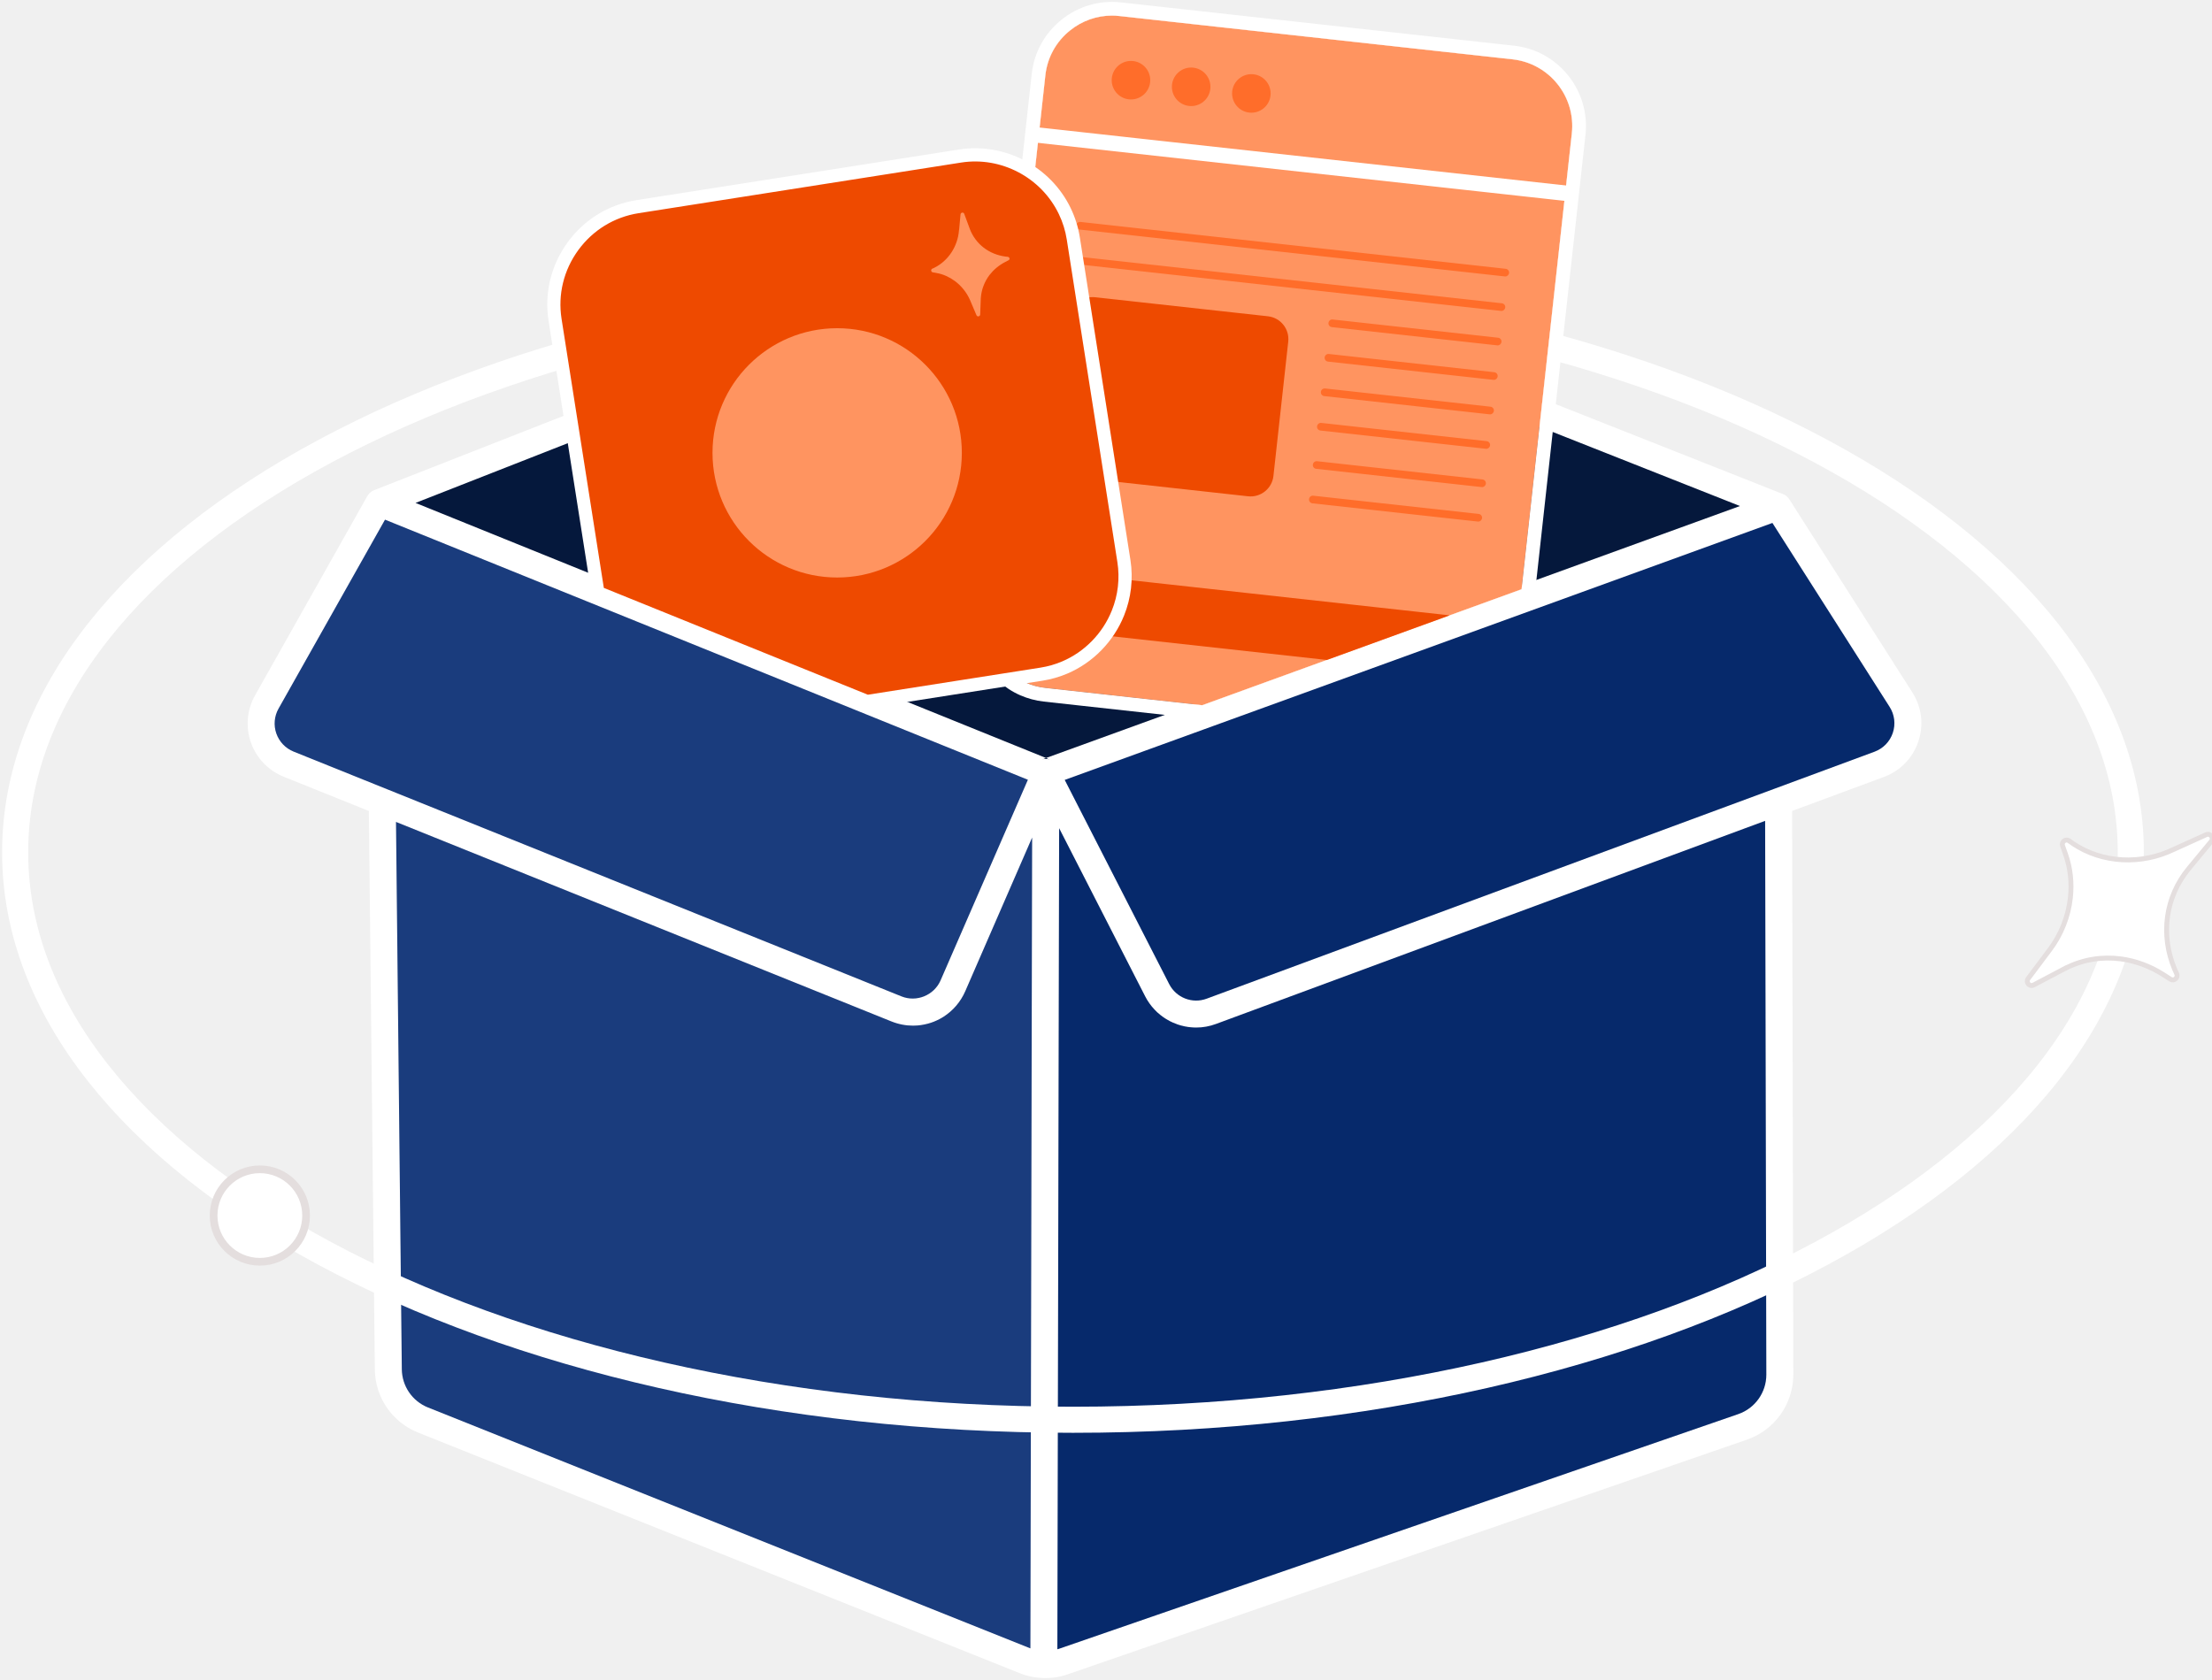
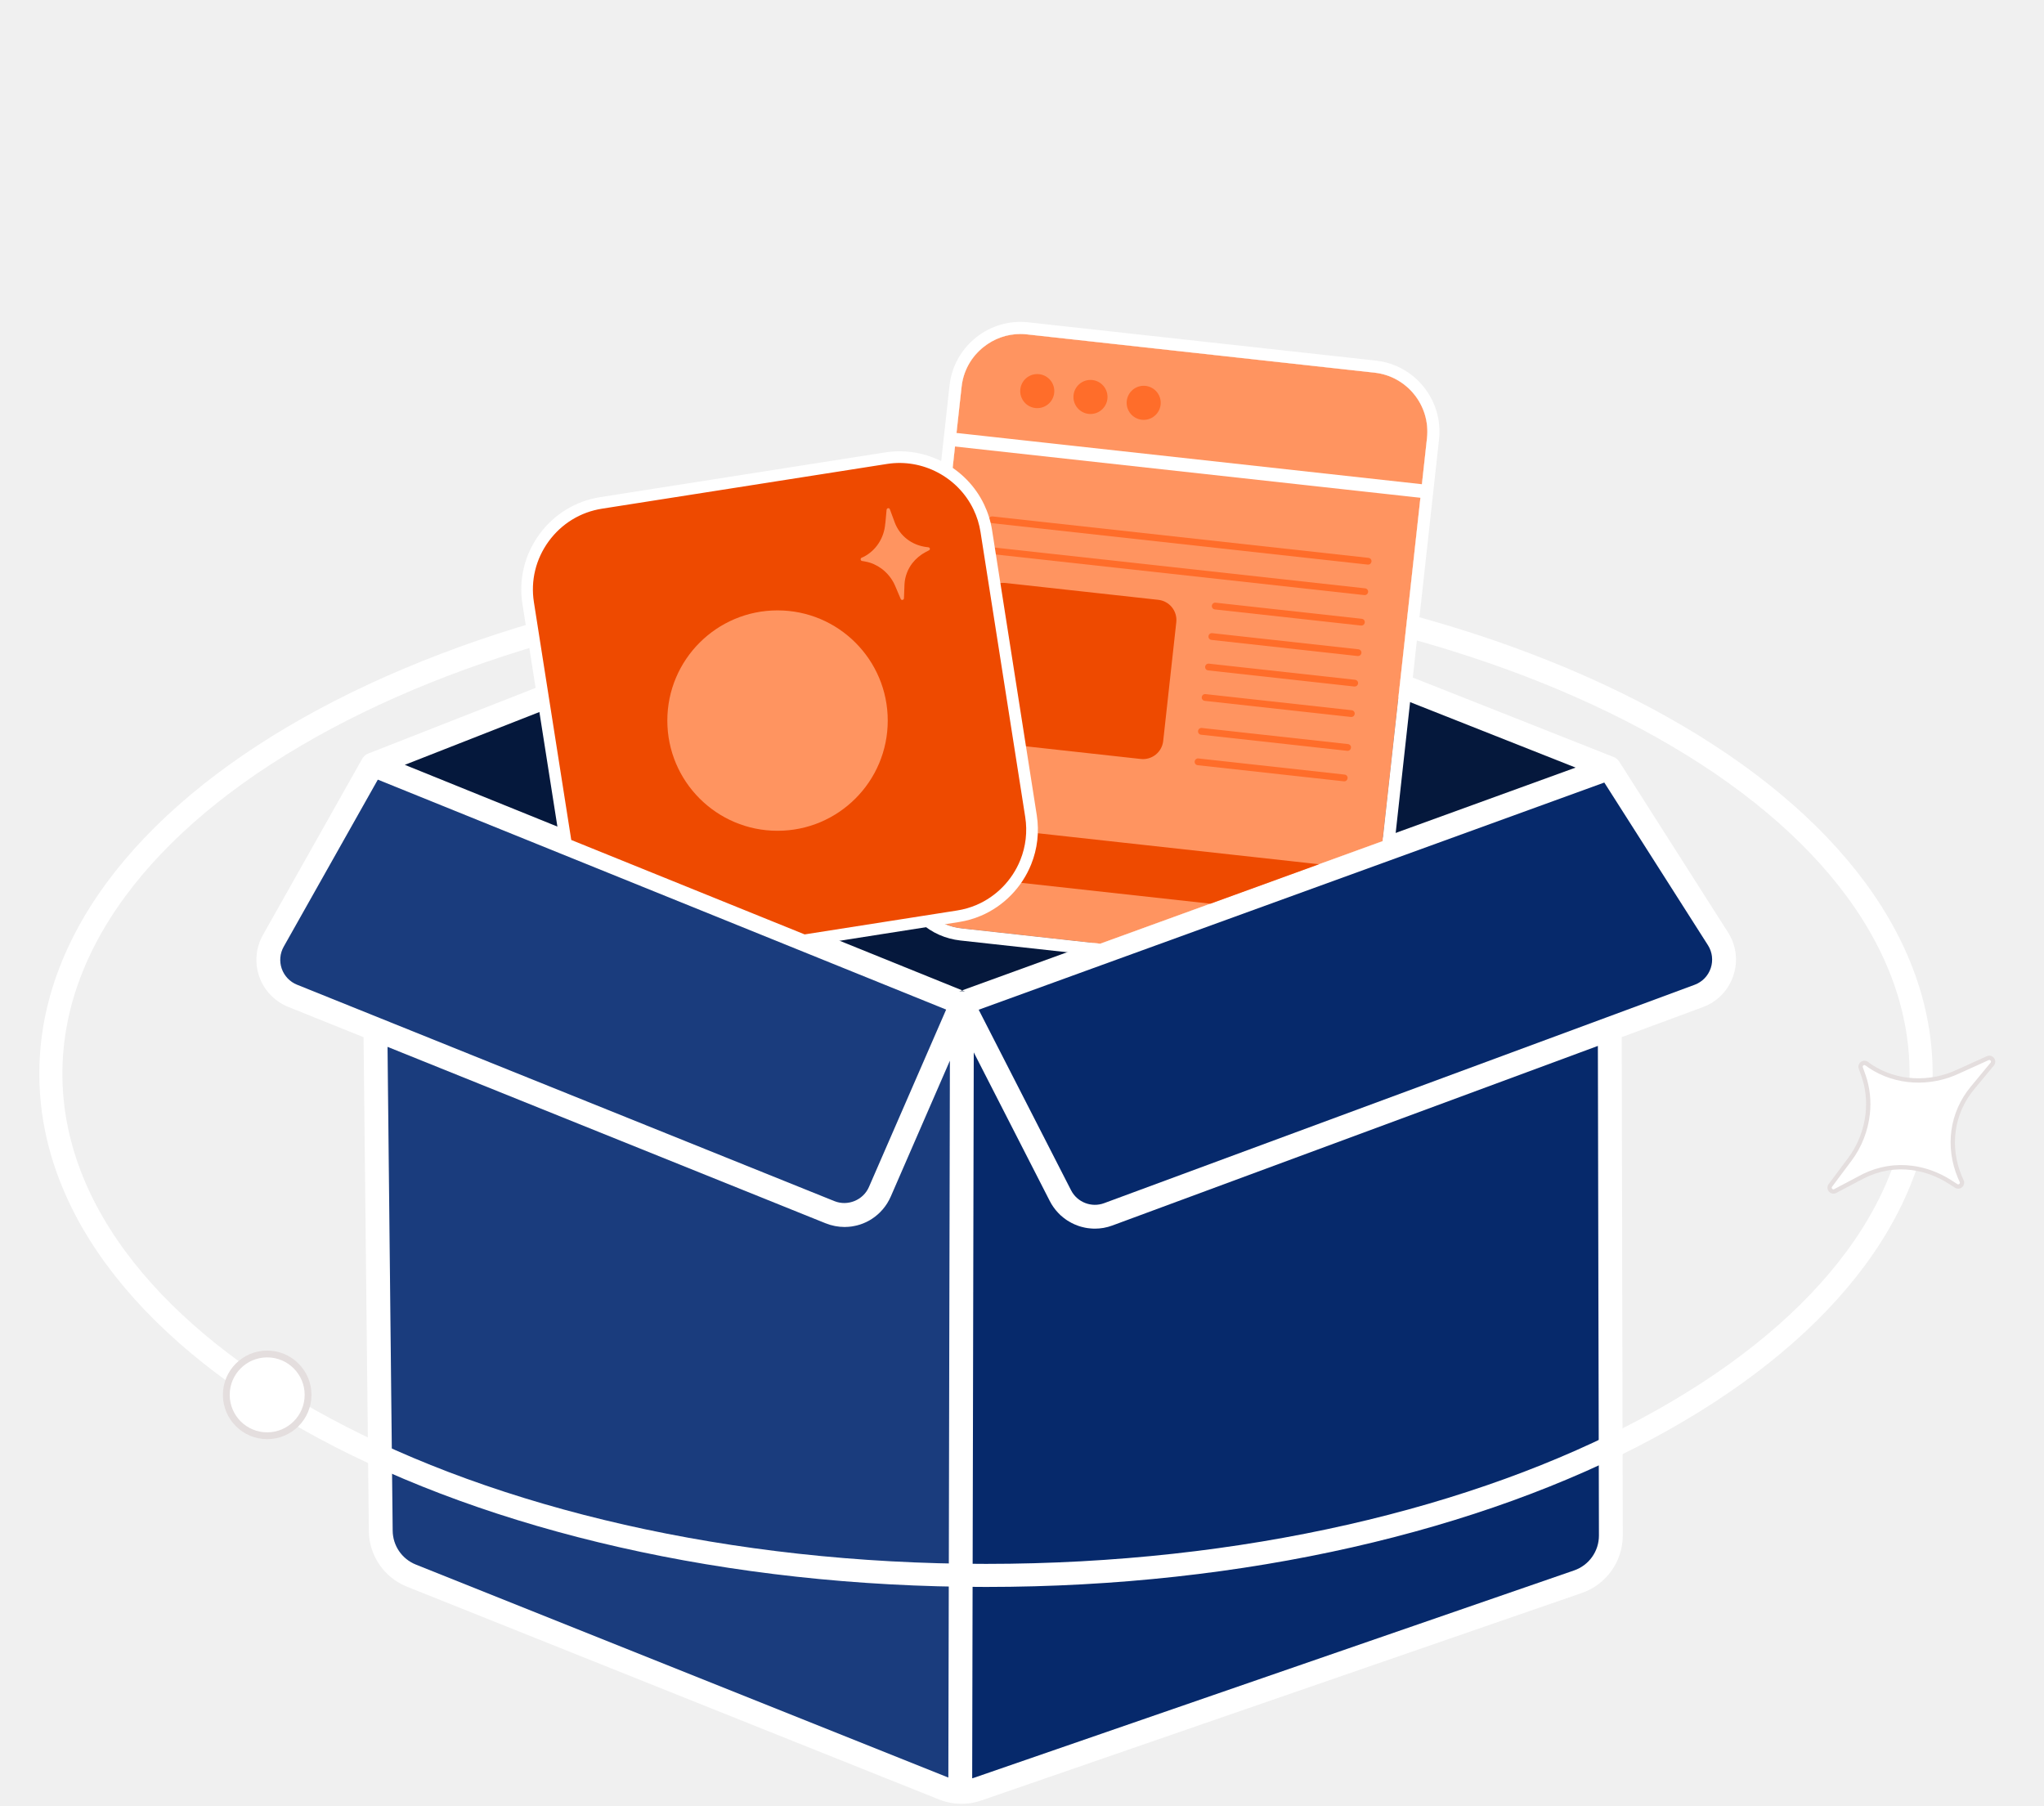
- <svg xmlns="http://www.w3.org/2000/svg" width="574" height="436" viewBox="0 0 574 436" fill="none">
-   <g clip-path="url(#clip0_482_142)">
-     <path d="M272.74 197.26C272.74 197.26 272.84 197.31 272.89 197.34C272.94 197.36 272.98 197.38 273.03 197.4C272.94 197.35 272.84 197.3 272.74 197.26ZM273.29 197.54C273.29 197.54 273.25 197.52 273.23 197.51C273.27 197.54 273.32 197.57 273.36 197.6C273.34 197.57 273.32 197.56 273.29 197.54ZM272.42 197.13L271.43 196.73H271.42L270.33 197.13C270.45 197.09 270.56 197.06 270.69 197.04C270.76 197.02 270.83 197.01 270.9 197.01C270.97 196.99 271.05 196.98 271.12 196.98C271.18 196.97 271.25 196.97 271.31 196.97H271.38C271.52 196.97 271.66 196.98 271.8 197C271.97 197.03 272.13 197.06 272.29 197.1C272.37 197.12 272.44 197.15 272.51 197.17L272.42 197.13Z" fill="#05183C" />
-     <path d="M238.1 266.141C238.72 266.091 239.33 266.011 239.93 265.871C239.33 266.001 238.72 266.091 238.1 266.141ZM272.74 197.261C272.74 197.261 272.84 197.311 272.89 197.341C272.94 197.361 272.98 197.381 273.03 197.401C272.94 197.351 272.84 197.301 272.74 197.261Z" fill="#05183C" />
-     <path d="M239.93 265.87C239.33 266.01 238.72 266.09 238.1 266.14C238.72 266.09 239.33 266 239.93 265.87Z" fill="#05183C" />
-     <path d="M268.42 198.591C268.38 198.651 268.34 198.711 268.31 198.781C268.33 198.731 268.35 198.691 268.38 198.651C268.39 198.631 268.4 198.611 268.42 198.591Z" fill="#05183C" />
-     <path d="M272.51 197.171C272.44 197.151 272.37 197.121 272.29 197.101C272.33 197.111 272.38 197.121 272.42 197.131L272.51 197.171Z" fill="#05183C" />
-     <path d="M273.36 197.601C273.36 197.601 273.27 197.541 273.23 197.511C273.25 197.521 273.27 197.531 273.29 197.541C273.32 197.561 273.34 197.571 273.36 197.601Z" fill="#05183C" />
-     <path d="M272.42 197.13L271.43 196.73H271.42L270.33 197.13C270.45 197.09 270.56 197.06 270.69 197.04C270.76 197.02 270.83 197.01 270.9 197.01C270.97 196.99 271.05 196.98 271.12 196.98C271.18 196.97 271.25 196.97 271.31 196.97H271.38C271.52 196.97 271.66 196.98 271.8 197C271.97 197.03 272.13 197.06 272.29 197.1C272.37 197.12 272.44 197.15 272.51 197.17L272.42 197.13ZM272.74 197.26C272.74 197.26 272.84 197.31 272.89 197.34C272.94 197.36 272.98 197.38 273.03 197.4C272.94 197.35 272.84 197.3 272.74 197.26ZM273.29 197.54C273.29 197.54 273.25 197.52 273.23 197.51C273.27 197.54 273.32 197.57 273.36 197.6C273.34 197.57 273.32 197.56 273.29 197.54ZM102.76 213.3V213.32L231.31 265.09L102.76 213.3Z" fill="#05183C" />
-     <path d="M273.29 197.541C273.29 197.541 273.25 197.521 273.23 197.511C273.27 197.541 273.32 197.571 273.36 197.601C273.34 197.571 273.32 197.561 273.29 197.541ZM272.74 197.261C272.74 197.261 272.84 197.311 272.89 197.341C272.94 197.361 272.98 197.381 273.03 197.401C272.94 197.351 272.84 197.301 272.74 197.261ZM272.42 197.131L271.43 196.731H271.42L270.33 197.131C270.45 197.091 270.56 197.061 270.69 197.041C270.76 197.021 270.83 197.011 270.9 197.011C270.97 196.991 271.05 196.981 271.12 196.981C271.18 196.971 271.25 196.971 271.31 196.971H271.38C271.52 196.971 271.66 196.981 271.8 197.001C271.97 197.031 272.13 197.061 272.29 197.101C272.37 197.121 272.44 197.151 272.51 197.171L272.42 197.131Z" fill="#05183C" />
-     <path d="M272.42 197.13L271.43 196.73H271.42L270.33 197.13C270.45 197.09 270.56 197.06 270.69 197.04C270.76 197.02 270.83 197.01 270.9 197.01C270.97 196.99 271.05 196.98 271.12 196.98C271.18 196.97 271.25 196.97 271.31 196.97H271.38C271.52 196.97 271.66 196.98 271.8 197C271.97 197.03 272.13 197.06 272.29 197.1C272.37 197.12 272.44 197.15 272.51 197.17L272.42 197.13Z" fill="#05183C" />
-     <path d="M496.25 179.71L464.4 129.72L464.32 129.59C464.16 129.34 463.97 129.12 463.76 128.92C463.71 128.86 463.65 128.81 463.59 128.77C463.51 128.71 463.44 128.65 463.36 128.59C463.28 128.54 463.2 128.49 463.12 128.44C463.05 128.4 462.98 128.36 462.9 128.33C462.81 128.28 462.71 128.24 462.61 128.2L380.43 95.69C380.38 95.67 380.33 95.65 380.28 95.63L317.15 70.65C317.09 70.63 317.03 70.6 316.97 70.58L285.9 58.29C285.9 58.29 285.83 58.26 285.79 58.25L285.74 58.23C285.65 58.19 285.57 58.15 285.48 58.12C283.91 57.55 282.28 57.2 280.66 57.09C278.02 56.89 275.31 57.3 272.84 58.27L262.53 62.32C262.53 62.32 262.43 62.35 262.38 62.37L97.09 127.21C96.93 127.27 96.77 127.35 96.61 127.44C96.46 127.53 96.32 127.63 96.19 127.73C96.05 127.84 95.92 127.96 95.81 128.09C95.69 128.21 95.59 128.35 95.49 128.49C95.43 128.56 95.39 128.63 95.35 128.71C95.34 128.72 95.33 128.74 95.32 128.75L66.18 180.47C64.08 184.2 63.69 188.65 65.1 192.68C66.51 196.72 69.6 199.95 73.57 201.56L95.72 210.48L97.27 355.43C97.35 362.66 101.74 369.08 108.46 371.78L264.61 434.24C265.78 434.71 266.99 435.05 268.23 435.26C269.06 435.4 269.91 435.48 270.77 435.5C270.94 435.5 271.11 435.51 271.29 435.51C272 435.51 272.71 435.47 273.41 435.38C274.64 435.23 275.86 434.95 277.05 434.54L453.35 373.62C460.53 371.13 465.35 364.36 465.35 356.76V356.74L465.04 210.46L488.87 201.64H488.88C493.11 200.07 496.37 196.71 497.8 192.43C499.24 188.15 498.68 183.52 496.25 179.71ZM76.19 195.06C74.09 194.22 72.46 192.5 71.71 190.37C70.96 188.23 71.17 185.88 72.28 183.91L99.91 134.87L266.73 202.36L244.07 254.44C242.39 258.31 237.84 260.17 233.93 258.59L100.43 204.82L76.19 195.06ZM267.38 427.8C267.38 427.8 267.27 427.76 267.22 427.74L111.06 365.28C106.98 363.64 104.32 359.75 104.27 355.35L102.76 213.32V213.3L231.31 265.09C233.16 265.83 235.06 266.19 236.93 266.19C237.32 266.19 237.71 266.17 238.1 266.14C238.72 266.09 239.33 266 239.93 265.87C241.02 265.65 242.09 265.3 243.09 264.83C243.33 264.72 243.57 264.61 243.8 264.48C243.97 264.39 244.13 264.3 244.29 264.21C244.51 264.08 244.73 263.95 244.94 263.81C247.31 262.27 249.27 260.03 250.49 257.23L267.83 217.37L267.38 427.8ZM272.29 197.1C272.13 197.06 271.97 197.03 271.8 197C271.66 196.98 271.52 196.97 271.38 196.97H271.31C271.25 196.97 271.18 196.97 271.12 196.98C271.05 196.98 270.97 196.98 270.9 197.01C270.83 197.01 270.76 197.02 270.69 197.04C270.56 197.06 270.45 197.09 270.33 197.13L271.42 196.73H271.43L272.42 197.13L272.51 197.17C272.44 197.15 272.37 197.12 272.29 197.1ZM272.89 197.34C272.84 197.31 272.79 197.28 272.74 197.26C272.84 197.3 272.94 197.35 273.03 197.4C272.98 197.38 272.94 197.36 272.89 197.34ZM273.23 197.51C273.23 197.51 273.27 197.53 273.29 197.54C273.32 197.56 273.34 197.57 273.36 197.6C273.32 197.57 273.27 197.54 273.23 197.51ZM271.44 196.72L107.83 130.52L264.8 68.94C264.8 68.94 264.9 68.91 264.95 68.89L275.4 64.79C276.9 64.2 278.54 63.95 280.16 64.07C281.11 64.14 282.06 64.34 282.99 64.67C283.11 64.72 283.24 64.76 283.37 64.81L314.22 77.02C314.28 77.04 314.34 77.07 314.4 77.09L377.84 102.19C377.89 102.21 377.94 102.23 377.99 102.25L451.5 131.33L271.44 196.72ZM451.07 367L274.77 427.92C274.64 427.96 274.51 428 274.38 428.03L274.84 214.94L297.16 258.58C297.49 259.22 297.85 259.82 298.26 260.39C298.46 260.68 298.67 260.95 298.89 261.22C299.1 261.49 299.33 261.75 299.57 261.99C299.8 262.24 300.04 262.48 300.29 262.72C300.56 262.97 300.84 263.21 301.13 263.43C301.34 263.6 301.56 263.77 301.78 263.92C302.13 264.18 302.5 264.41 302.87 264.62C303.11 264.77 303.35 264.9 303.6 265.03C303.84 265.15 304.08 265.27 304.33 265.38C304.75 265.57 305.18 265.74 305.62 265.89C305.88 265.98 306.14 266.06 306.4 266.13C306.76 266.23 307.12 266.32 307.48 266.39C307.75 266.44 308.03 266.49 308.31 266.53C308.55 266.57 308.8 266.6 309.05 266.61C309.27 266.64 309.48 266.65 309.69 266.66C309.93 266.67 310.16 266.68 310.4 266.68C312.11 266.68 313.85 266.38 315.54 265.75L458.04 213.04L458.35 356.76C458.36 361.38 455.43 365.49 451.07 367ZM491.17 190.2C490.41 192.47 488.69 194.24 486.45 195.08L460.62 204.64L313.11 259.19C309.39 260.57 305.21 258.94 303.4 255.4L276.29 202.41L459.93 135.72L490.35 183.47C491.63 185.48 491.93 187.94 491.17 190.2Z" fill="white" />
-     <path d="M491.17 190.201C490.41 192.471 488.69 194.241 486.45 195.081L460.62 204.641L313.11 259.191C309.39 260.571 305.21 258.941 303.4 255.401L276.29 202.411L459.93 135.721L490.35 183.471C491.63 185.481 491.93 187.941 491.17 190.201Z" fill="#06296B" />
-     <path d="M458.35 356.76C458.36 361.38 455.43 365.49 451.07 367L274.77 427.92C274.64 427.96 274.51 428 274.38 428.03L274.84 214.94L297.16 258.58C297.49 259.22 297.85 259.82 298.26 260.39C298.46 260.68 298.67 260.95 298.89 261.22C299.1 261.49 299.33 261.75 299.57 261.99C299.8 262.24 300.04 262.48 300.29 262.72C300.56 262.97 300.84 263.21 301.13 263.43C301.34 263.6 301.56 263.77 301.78 263.92C302.13 264.18 302.5 264.41 302.87 264.62C303.11 264.77 303.35 264.9 303.6 265.03C303.84 265.15 304.08 265.27 304.33 265.38C304.75 265.57 305.18 265.74 305.62 265.89C305.88 265.98 306.14 266.06 306.4 266.13C306.76 266.23 307.12 266.32 307.48 266.39C307.75 266.44 308.03 266.49 308.31 266.53C308.55 266.57 308.8 266.6 309.05 266.61C309.27 266.64 309.48 266.65 309.69 266.66C309.93 266.67 310.16 266.68 310.4 266.68C312.11 266.68 313.85 266.38 315.54 265.75L458.04 213.04L458.35 356.76Z" fill="#06296B" />
-     <path d="M267.83 217.37L267.38 427.8C267.38 427.8 267.27 427.76 267.22 427.74L111.06 365.28C106.98 363.64 104.32 359.75 104.27 355.35L102.76 213.32L231.31 265.09C233.16 265.83 235.06 266.19 236.93 266.19C237.32 266.19 237.71 266.17 238.1 266.14C238.72 266.09 239.33 266.01 239.93 265.87C241.02 265.65 242.09 265.3 243.09 264.83C243.33 264.72 243.57 264.61 243.8 264.48C243.97 264.39 244.13 264.3 244.29 264.21C244.51 264.08 244.73 263.95 244.94 263.81C247.31 262.27 249.27 260.03 250.49 257.23L267.83 217.37Z" fill="#1A3C7D" />
-     <path d="M266.73 202.37L244.07 254.44C242.39 258.31 237.84 260.17 233.93 258.59L100.43 204.82L76.19 195.06C74.09 194.22 72.46 192.5 71.71 190.37C70.96 188.23 71.17 185.88 72.28 183.91L99.91 134.87L266.73 202.37Z" fill="#1A3C7D" />
-     <path d="M451.5 131.33L271.44 196.72L107.83 130.52L264.8 68.94C264.8 68.94 264.9 68.91 264.95 68.89L275.4 64.79C276.9 64.2 278.54 63.95 280.16 64.07C281.11 64.14 282.06 64.34 282.99 64.67C283.11 64.72 283.24 64.76 283.37 64.81L314.22 77.02C314.28 77.04 314.34 77.07 314.4 77.09L377.84 102.19C377.89 102.21 377.94 102.23 377.99 102.25L451.5 131.33Z" fill="#05183C" />
-     <path d="M278.43 368.47C430.032 368.47 552.93 302.544 552.93 221.22C552.93 139.896 430.032 73.97 278.43 73.97C126.828 73.97 3.93 139.896 3.93 221.22C3.93 302.544 126.828 368.47 278.43 368.47Z" stroke="white" stroke-width="6.77" stroke-miterlimit="10" />
-     <path d="M536.01 251.26L527.69 255.65C526.63 256.18 525.58 254.93 526.29 253.98L532.01 246.33C534.91 242.45 536.72 237.79 537.25 233.01C537.67 229.22 537.28 225.35 536.01 221.74L535.69 220.84L535.22 219.51C534.85 218.47 536.06 217.58 536.94 218.24H536.96C537.28 218.49 537.6 218.72 537.93 218.94C545.57 224.07 555.63 224.49 563.98 220.48L564.63 220.19L572.46 216.64C573.54 216.12 574.57 217.44 573.81 218.36L568.45 224.84L567.97 225.42C561.84 232.84 560.61 242.7 564.29 251.5C564.46 251.91 564.64 252.31 564.83 252.71C565.08 253.24 564.89 253.76 564.52 254.06C564.18 254.34 563.67 254.42 563.22 254.13L561.94 253.31L561.31 252.91C557.9 250.74 554.16 249.37 550.34 248.86C545.52 248.22 540.58 248.97 536.02 251.27L536.01 251.26Z" fill="white" stroke="#E4DEDE" stroke-width="1.27" stroke-miterlimit="10" />
-     <path d="M67.43 327.47C74.058 327.47 79.43 322.097 79.43 315.47C79.43 308.842 74.058 303.47 67.43 303.47C60.803 303.47 55.43 308.842 55.43 315.47C55.43 322.097 60.803 327.47 67.43 327.47Z" fill="white" stroke="#E4DEDE" stroke-width="2" stroke-miterlimit="10" />
-     <path d="M392.69 13.63L290.65 2.39C280.17 1.23 270.65 8.86 269.5 19.35L265.48 55.83L264.4 65.58L254.09 159.15C253.16 167.67 258.01 175.55 265.48 178.82C267.21 179.58 269.08 180.09 271.05 180.31L312.18 184.84L348.3 171.72L378.59 160.72L396.49 154.22L400.4 118.68L409.65 34.79C410.8 24.3 403.17 14.78 392.69 13.63ZM407.88 34.6L394.84 152.93L311.96 183.03L271.25 178.54C269.49 178.35 267.79 177.89 266.19 177.19C259.29 174.17 255.04 166.83 255.86 159.35L271.27 19.54C271.77 14.94 274.05 10.8 277.69 7.89C280.82 5.38 284.61 4.05 288.53 4.05C289.17 4.05 289.81 4.09 290.45 4.16L392.5 15.4C402.02 16.45 408.93 25.06 407.88 34.6Z" fill="#FF9460" />
-     <path d="M407.88 34.6L394.84 152.93L311.96 183.03L271.25 178.54C269.49 178.35 267.79 177.89 266.19 177.19C259.29 174.17 255.04 166.83 255.86 159.35L271.27 19.54C271.77 14.94 274.05 10.8 277.69 7.89C280.82 5.38 284.61 4.05 288.53 4.05C289.17 4.05 289.81 4.09 290.45 4.16L392.5 15.4C402.02 16.45 408.93 25.06 407.88 34.6Z" fill="#FF9460" />
-     <path d="M406.95 52.219C406.88 52.219 406.8 52.219 406.73 52.209L268.1 36.939C267 36.819 266.21 35.829 266.33 34.729C266.45 33.629 267.44 32.839 268.54 32.959L407.17 48.229C408.27 48.349 409.06 49.339 408.94 50.439C408.83 51.459 407.96 52.219 406.95 52.219Z" fill="white" />
-     <path d="M392.89 11.86L290.85 0.62C285.3 0.01 279.84 1.6 275.47 5.11C271.09 8.62 268.34 13.61 267.73 19.16L252.32 158.96C251.34 167.97 256.45 176.81 264.76 180.45C266.69 181.29 268.74 181.84 270.86 182.08L312.4 186.65L398.14 155.51L411.42 34.99C412.68 23.49 404.36 13.12 392.89 11.86ZM407.88 34.6L394.84 152.93L376.16 159.71L344.31 171.28L311.96 183.03L271.25 178.54C269.49 178.35 267.79 177.89 266.19 177.19C259.29 174.17 255.04 166.83 255.86 159.35L271.27 19.54C271.77 14.94 274.05 10.8 277.69 7.89C280.82 5.38 284.61 4.05 288.53 4.05C289.17 4.05 289.81 4.09 290.45 4.16L392.5 15.4C402.02 16.45 408.93 25.06 407.88 34.6Z" fill="white" />
-     <path d="M293.48 25.81C296.241 25.81 298.48 23.571 298.48 20.81C298.48 18.048 296.241 15.81 293.48 15.81C290.719 15.81 288.48 18.048 288.48 20.81C288.48 23.571 290.719 25.81 293.48 25.81Z" fill="#FF6D2A" />
-     <path d="M309.1 27.529C311.862 27.529 314.1 25.291 314.1 22.529C314.1 19.768 311.862 17.529 309.1 17.529C306.339 17.529 304.1 19.768 304.1 22.529C304.1 25.291 306.339 27.529 309.1 27.529Z" fill="#FF6D2A" />
-     <path d="M324.72 29.25C327.481 29.25 329.72 27.011 329.72 24.25C329.72 21.489 327.481 19.25 324.72 19.25C321.958 19.25 319.72 21.489 319.72 24.25C319.72 27.011 321.958 29.25 324.72 29.25Z" fill="#FF6D2A" />
-     <path d="M329.018 82.084L284.209 77.145C280.937 76.784 277.993 79.144 277.632 82.416L273.789 117.285C273.428 120.557 275.788 123.502 279.06 123.862L323.869 128.801C327.14 129.162 330.085 126.802 330.446 123.53L334.289 88.661C334.65 85.389 332.29 82.445 329.018 82.084Z" fill="#EE4A00" />
-     <path d="M376.16 159.709L344.31 171.279L279.79 164.169L274.69 163.609C271.42 163.249 269.06 160.309 269.42 157.029L269.75 153.969C270.12 150.699 273.06 148.339 276.33 148.699L281.27 149.239L375.81 159.659C375.93 159.669 376.04 159.689 376.16 159.709Z" fill="#EE4A00" />
-     <path d="M390.6 71.74C390.6 71.74 390.53 71.74 390.49 71.74L280.16 59.58C279.61 59.52 279.21 59.03 279.28 58.48C279.35 57.93 279.82 57.53 280.38 57.6L390.71 69.76C391.26 69.82 391.66 70.31 391.59 70.86C391.53 71.37 391.1 71.75 390.6 71.75V71.74Z" fill="#FF6D2A" />
-     <path d="M389.61 80.69C389.61 80.69 389.54 80.69 389.5 80.69L279.17 68.54C278.62 68.48 278.22 67.99 278.29 67.44C278.36 66.89 278.83 66.49 279.39 66.56L389.72 78.71C390.27 78.77 390.67 79.26 390.6 79.81C390.54 80.32 390.11 80.7 389.61 80.7V80.69Z" fill="#FF6D2A" />
-     <path d="M388.63 89.63C388.63 89.63 388.56 89.63 388.52 89.63L345.61 84.9C345.06 84.84 344.66 84.35 344.73 83.8C344.8 83.25 345.27 82.85 345.83 82.92L388.74 87.65C389.29 87.71 389.69 88.2 389.62 88.75C389.56 89.26 389.13 89.64 388.63 89.64V89.63Z" fill="#FF6D2A" />
-     <path d="M387.64 98.579C387.64 98.579 387.57 98.579 387.53 98.579L344.62 93.849C344.07 93.789 343.67 93.299 343.74 92.749C343.8 92.199 344.28 91.809 344.84 91.869L387.75 96.599C388.3 96.659 388.7 97.149 388.63 97.699C388.57 98.209 388.14 98.589 387.64 98.589V98.579Z" fill="#FF6D2A" />
-     <path d="M386.66 107.53C386.66 107.53 386.59 107.53 386.55 107.53L343.64 102.8C343.09 102.74 342.69 102.25 342.76 101.7C342.82 101.15 343.31 100.76 343.86 100.82L386.77 105.55C387.32 105.61 387.72 106.1 387.65 106.65C387.59 107.16 387.16 107.54 386.66 107.54V107.53Z" fill="#FF6D2A" />
-     <path d="M385.67 116.47C385.67 116.47 385.6 116.47 385.56 116.47L342.65 111.74C342.1 111.68 341.7 111.19 341.77 110.64C341.84 110.09 342.31 109.69 342.87 109.76L385.78 114.49C386.33 114.55 386.73 115.04 386.66 115.59C386.6 116.1 386.17 116.48 385.67 116.48V116.47Z" fill="#FF6D2A" />
-     <path d="M384.58 126.409C384.58 126.409 384.51 126.409 384.47 126.409L341.56 121.679C341.01 121.619 340.61 121.129 340.68 120.579C340.74 120.029 341.23 119.639 341.78 119.699L384.69 124.429C385.24 124.489 385.64 124.979 385.57 125.529C385.51 126.039 385.08 126.419 384.58 126.419V126.409Z" fill="#FF6D2A" />
-     <path d="M383.59 135.36C383.59 135.36 383.52 135.36 383.48 135.36L340.57 130.63C340.02 130.57 339.62 130.08 339.69 129.53C339.76 128.98 340.23 128.58 340.79 128.65L383.7 133.38C384.25 133.44 384.65 133.93 384.58 134.48C384.52 134.99 384.09 135.37 383.59 135.37V135.36Z" fill="#FF6D2A" />
-     <path d="M290.09 159.12C287.58 165.37 282.66 170.52 276.31 173.23C274.41 174.04 272.39 174.63 270.26 174.96L224.99 182.07L155.15 153.81L148.65 112.4L144.03 83C141.84 69.04 151.47 55.82 165.44 53.63L249.14 40.49C260.59 38.69 271.53 44.83 276.31 54.8C277.36 56.99 278.12 59.36 278.52 61.89L279.01 64.99L285.3 105.12L287.61 119.8L291.52 144.75L291.65 145.6C292.39 150.33 291.78 154.97 290.09 159.13V159.12Z" fill="#EE4A00" />
-     <path d="M224.8 183.83L153.62 155.03L142.35 83.27C141.22 76.06 142.98 68.83 147.3 62.89C151.62 56.95 157.97 53.07 165.18 51.94L248.88 38.8C260.74 36.94 272.66 43.21 277.86 54.06C279.01 56.46 279.8 59 280.21 61.62L280.7 64.72L293.34 145.33C294.1 150.2 293.53 155.2 291.68 159.77C288.97 166.5 283.62 171.98 276.98 174.81C274.93 175.68 272.76 176.31 270.53 176.66L224.79 183.84L224.8 183.83ZM156.7 152.58L225.2 180.3L270 173.27C271.95 172.96 273.85 172.42 275.64 171.65C281.44 169.18 286.13 164.38 288.5 158.48C290.12 154.48 290.62 150.11 289.95 145.86L283.6 105.38L276.82 62.16C276.46 59.87 275.77 57.64 274.76 55.55C270.2 46.05 259.77 40.56 249.4 42.19L165.7 55.33C159.4 56.32 153.85 59.72 150.06 64.91C146.28 70.1 144.73 76.43 145.72 82.74L156.69 152.58H156.7Z" fill="white" />
-     <path d="M261.97 67.051C262 67.241 261.9 67.461 261.69 67.551L261.08 67.881L260.77 68.031C259.19 68.861 257.84 70.001 256.77 71.371C255.47 73.091 254.65 75.181 254.51 77.441L254.35 81.631C254.33 82.151 253.6 82.311 253.39 81.811L251.72 77.881C250.86 75.911 249.46 74.171 247.73 72.901C246.36 71.901 244.76 71.161 243.11 70.871L242.67 70.781L242.06 70.681C241.56 70.601 241.48 69.921 241.94 69.711C242.12 69.651 242.28 69.591 242.43 69.501C246.12 67.681 248.54 63.881 248.85 59.771L248.9 59.471L249.25 55.641C249.3 55.111 250.04 54.991 250.21 55.491L251.52 59.031L251.63 59.341C253.14 63.371 256.68 66.031 260.9 66.581C261.1 66.621 261.3 66.621 261.5 66.651C261.76 66.681 261.92 66.851 261.96 67.071L261.97 67.051Z" fill="#FF9460" />
-     <path d="M217.24 149.881C235.107 149.881 249.59 135.397 249.59 117.531C249.59 99.664 235.107 85.181 217.24 85.181C199.374 85.181 184.89 99.664 184.89 117.531C184.89 135.397 199.374 149.881 217.24 149.881Z" fill="#FF9460" />
-   </g>
-   <defs>
-     <clipPath id="clip0_482_142">
-       <rect width="574" height="436" fill="white" />
-     </clipPath>
-   </defs>
+ <svg xmlns="http://www.w3.org/2000/svg" width="600" height="530" viewBox="0 0 600 530" fill="none">
+   <path d="M283.74 291.26C283.74 291.26 283.84 291.31 283.89 291.34C283.94 291.36 283.98 291.38 284.03 291.4C283.94 291.35 283.84 291.3 283.74 291.26ZM284.29 291.54C284.29 291.54 284.25 291.52 284.23 291.51C284.27 291.54 284.32 291.57 284.36 291.6C284.34 291.57 284.32 291.56 284.29 291.54ZM283.42 291.13L282.43 290.73H282.42L281.33 291.13C281.45 291.09 281.56 291.06 281.69 291.04C281.76 291.02 281.83 291.01 281.9 291.01C281.97 290.99 282.05 290.98 282.12 290.98C282.18 290.97 282.25 290.97 282.31 290.97H282.38C282.52 290.97 282.66 290.98 282.8 291C282.97 291.03 283.13 291.06 283.29 291.1C283.37 291.12 283.44 291.15 283.51 291.17L283.42 291.13Z" fill="#05183C" />
+   <path d="M249.1 360.141C249.72 360.091 250.33 360.011 250.93 359.871C250.33 360.001 249.72 360.091 249.1 360.141ZM283.74 291.261C283.74 291.261 283.84 291.311 283.89 291.341C283.94 291.361 283.98 291.381 284.03 291.401C283.94 291.351 283.84 291.301 283.74 291.261Z" fill="#05183C" />
+   <path d="M250.93 359.87C250.33 360.01 249.72 360.09 249.1 360.14C249.72 360.09 250.33 360 250.93 359.87Z" fill="#05183C" />
+   <path d="M279.42 292.591C279.38 292.651 279.34 292.711 279.31 292.781C279.33 292.731 279.35 292.691 279.38 292.651C279.39 292.631 279.4 292.611 279.42 292.591Z" fill="#05183C" />
+   <path d="M283.51 291.171C283.44 291.151 283.37 291.121 283.29 291.101C283.33 291.111 283.38 291.121 283.42 291.131L283.51 291.171Z" fill="#05183C" />
+   <path d="M284.36 291.601C284.36 291.601 284.27 291.541 284.23 291.511C284.25 291.521 284.27 291.531 284.29 291.541C284.32 291.561 284.34 291.571 284.36 291.601Z" fill="#05183C" />
+   <path d="M283.42 291.13L282.43 290.73H282.42L281.33 291.13C281.45 291.09 281.56 291.06 281.69 291.04C281.76 291.02 281.83 291.01 281.9 291.01C281.97 290.99 282.05 290.98 282.12 290.98C282.18 290.97 282.25 290.97 282.31 290.97H282.38C282.52 290.97 282.66 290.98 282.8 291C282.97 291.03 283.13 291.06 283.29 291.1C283.37 291.12 283.44 291.15 283.51 291.17L283.42 291.13ZM283.74 291.26C283.74 291.26 283.84 291.31 283.89 291.34C283.94 291.36 283.98 291.38 284.03 291.4C283.94 291.35 283.84 291.3 283.74 291.26ZM284.29 291.54C284.29 291.54 284.25 291.52 284.23 291.51C284.27 291.54 284.32 291.57 284.36 291.6C284.34 291.57 284.32 291.56 284.29 291.54ZM113.76 307.3V307.32L242.31 359.09L113.76 307.3Z" fill="#05183C" />
+   <path d="M284.29 291.541C284.29 291.541 284.25 291.521 284.23 291.511C284.27 291.541 284.32 291.571 284.36 291.601C284.34 291.571 284.32 291.561 284.29 291.541ZM283.74 291.261C283.74 291.261 283.84 291.311 283.89 291.341C283.94 291.361 283.98 291.381 284.03 291.401C283.94 291.351 283.84 291.301 283.74 291.261ZM283.42 291.131L282.43 290.731H282.42L281.33 291.131C281.45 291.091 281.56 291.061 281.69 291.041C281.76 291.021 281.83 291.011 281.9 291.011C281.97 290.991 282.05 290.981 282.12 290.981C282.18 290.971 282.25 290.971 282.31 290.971H282.38C282.52 290.971 282.66 290.981 282.8 291.001C282.97 291.031 283.13 291.061 283.29 291.101C283.37 291.121 283.44 291.151 283.51 291.171L283.42 291.131Z" fill="#05183C" />
+   <path d="M283.42 291.13L282.43 290.73H282.42L281.33 291.13C281.45 291.09 281.56 291.06 281.69 291.04C281.76 291.02 281.83 291.01 281.9 291.01C281.97 290.99 282.05 290.98 282.12 290.98C282.18 290.97 282.25 290.97 282.31 290.97H282.38C282.52 290.97 282.66 290.98 282.8 291C282.97 291.03 283.13 291.06 283.29 291.1C283.37 291.12 283.44 291.15 283.51 291.17L283.42 291.13Z" fill="#05183C" />
+   <path d="M507.25 273.71L475.4 223.72L475.32 223.59C475.16 223.34 474.97 223.12 474.76 222.92C474.71 222.86 474.65 222.81 474.59 222.77C474.51 222.71 474.44 222.65 474.36 222.59C474.28 222.54 474.2 222.49 474.12 222.44C474.05 222.4 473.98 222.36 473.9 222.33C473.81 222.28 473.71 222.24 473.61 222.2L391.43 189.69C391.38 189.67 391.33 189.65 391.28 189.63L328.15 164.65C328.09 164.63 328.03 164.6 327.97 164.58L296.9 152.29C296.9 152.29 296.83 152.26 296.79 152.25L296.74 152.23C296.65 152.19 296.57 152.15 296.48 152.12C294.91 151.55 293.28 151.2 291.66 151.09C289.02 150.89 286.31 151.3 283.84 152.27L273.53 156.32C273.53 156.32 273.43 156.35 273.38 156.37L108.09 221.21C107.93 221.27 107.77 221.35 107.61 221.44C107.46 221.53 107.32 221.63 107.19 221.73C107.05 221.84 106.92 221.96 106.81 222.09C106.69 222.21 106.59 222.35 106.49 222.49C106.43 222.56 106.39 222.63 106.35 222.71C106.34 222.72 106.33 222.74 106.32 222.75L77.18 274.47C75.08 278.2 74.69 282.65 76.1 286.68C77.51 290.72 80.6 293.95 84.57 295.56L106.72 304.48L108.27 449.43C108.35 456.66 112.74 463.08 119.46 465.78L275.61 528.24C276.78 528.71 277.99 529.05 279.23 529.26C280.06 529.4 280.91 529.48 281.77 529.5C281.94 529.5 282.11 529.51 282.29 529.51C283 529.51 283.71 529.47 284.41 529.38C285.64 529.23 286.86 528.95 288.05 528.54L464.35 467.62C471.53 465.13 476.35 458.36 476.35 450.76V450.74L476.04 304.46L499.87 295.64H499.88C504.11 294.07 507.37 290.71 508.8 286.43C510.24 282.15 509.68 277.52 507.25 273.71ZM87.19 289.06C85.09 288.22 83.46 286.5 82.71 284.37C81.96 282.23 82.17 279.88 83.28 277.91L110.91 228.87L277.73 296.36L255.07 348.44C253.39 352.31 248.84 354.17 244.93 352.59L111.43 298.82L87.19 289.06ZM278.38 521.8C278.38 521.8 278.27 521.76 278.22 521.74L122.06 459.28C117.98 457.64 115.32 453.75 115.27 449.35L113.76 307.32V307.3L242.31 359.09C244.16 359.83 246.06 360.19 247.93 360.19C248.32 360.19 248.71 360.17 249.1 360.14C249.72 360.09 250.33 360 250.93 359.87C252.02 359.65 253.09 359.3 254.09 358.83C254.33 358.72 254.57 358.61 254.8 358.48C254.97 358.39 255.13 358.3 255.29 358.21C255.51 358.08 255.73 357.95 255.94 357.81C258.31 356.27 260.27 354.03 261.49 351.23L278.83 311.37L278.38 521.8ZM283.29 291.1C283.13 291.06 282.97 291.03 282.8 291C282.66 290.98 282.52 290.97 282.38 290.97H282.31C282.25 290.97 282.18 290.97 282.12 290.98C282.05 290.98 281.97 290.98 281.9 291.01C281.83 291.01 281.76 291.02 281.69 291.04C281.56 291.06 281.45 291.09 281.33 291.13L282.42 290.73H282.43L283.42 291.13L283.51 291.17C283.44 291.15 283.37 291.12 283.29 291.1ZM283.89 291.34C283.84 291.31 283.79 291.28 283.74 291.26C283.84 291.3 283.94 291.35 284.03 291.4C283.98 291.38 283.94 291.36 283.89 291.34ZM284.23 291.51C284.23 291.51 284.27 291.53 284.29 291.54C284.32 291.56 284.34 291.57 284.36 291.6C284.32 291.57 284.27 291.54 284.23 291.51ZM282.44 290.72L118.83 224.52L275.8 162.94C275.8 162.94 275.9 162.91 275.95 162.89L286.4 158.79C287.9 158.2 289.54 157.95 291.16 158.07C292.11 158.14 293.06 158.34 293.99 158.67C294.11 158.72 294.24 158.76 294.37 158.81L325.22 171.02C325.28 171.04 325.34 171.07 325.4 171.09L388.84 196.19C388.89 196.21 388.94 196.23 388.99 196.25L462.5 225.33L282.44 290.72ZM462.07 461L285.77 521.92C285.64 521.96 285.51 522 285.38 522.03L285.84 308.94L308.16 352.58C308.49 353.22 308.85 353.82 309.26 354.39C309.46 354.68 309.67 354.95 309.89 355.22C310.1 355.49 310.33 355.75 310.57 355.99C310.8 356.24 311.04 356.48 311.29 356.72C311.56 356.97 311.84 357.21 312.13 357.43C312.34 357.6 312.56 357.77 312.78 357.92C313.13 358.18 313.5 358.41 313.87 358.62C314.11 358.77 314.35 358.9 314.6 359.03C314.84 359.15 315.08 359.27 315.33 359.38C315.75 359.57 316.18 359.74 316.62 359.89C316.88 359.98 317.14 360.06 317.4 360.13C317.76 360.23 318.12 360.32 318.48 360.39C318.75 360.44 319.03 360.49 319.31 360.53C319.55 360.57 319.8 360.6 320.05 360.61C320.27 360.64 320.48 360.65 320.69 360.66C320.93 360.67 321.16 360.68 321.4 360.68C323.11 360.68 324.85 360.38 326.54 359.75L469.04 307.04L469.35 450.76C469.36 455.38 466.43 459.49 462.07 461ZM502.17 284.2C501.41 286.47 499.69 288.24 497.45 289.08L471.62 298.64L324.11 353.19C320.39 354.57 316.21 352.94 314.4 349.4L287.29 296.41L470.93 229.72L501.35 277.47C502.63 279.48 502.93 281.94 502.17 284.2Z" fill="white" />
+   <path d="M502.17 284.201C501.41 286.471 499.69 288.241 497.45 289.081L471.62 298.641L324.11 353.191C320.39 354.571 316.21 352.941 314.4 349.401L287.29 296.411L470.93 229.721L501.35 277.471C502.63 279.481 502.93 281.941 502.17 284.201Z" fill="#06296B" />
+   <path d="M469.35 450.76C469.36 455.38 466.43 459.49 462.07 461L285.77 521.92C285.64 521.96 285.51 522 285.38 522.03L285.84 308.94L308.16 352.58C308.49 353.22 308.85 353.82 309.26 354.39C309.46 354.68 309.67 354.95 309.89 355.22C310.1 355.49 310.33 355.75 310.57 355.99C310.8 356.24 311.04 356.48 311.29 356.72C311.56 356.97 311.84 357.21 312.13 357.43C312.34 357.6 312.56 357.77 312.78 357.92C313.13 358.18 313.5 358.41 313.87 358.62C314.11 358.77 314.35 358.9 314.6 359.03C314.84 359.15 315.08 359.27 315.33 359.38C315.75 359.57 316.18 359.74 316.62 359.89C316.88 359.98 317.14 360.06 317.4 360.13C317.76 360.23 318.12 360.32 318.48 360.39C318.75 360.44 319.03 360.49 319.31 360.53C319.55 360.57 319.8 360.6 320.05 360.61C320.27 360.64 320.48 360.65 320.69 360.66C320.93 360.67 321.16 360.68 321.4 360.68C323.11 360.68 324.85 360.38 326.54 359.75L469.04 307.04L469.35 450.76Z" fill="#06296B" />
+   <path d="M278.83 311.37L278.38 521.8C278.38 521.8 278.27 521.76 278.22 521.74L122.06 459.28C117.98 457.64 115.32 453.75 115.27 449.35L113.76 307.32L242.31 359.09C244.16 359.83 246.06 360.19 247.93 360.19C248.32 360.19 248.71 360.17 249.1 360.14C249.72 360.09 250.33 360.01 250.93 359.87C252.02 359.65 253.09 359.3 254.09 358.83C254.33 358.72 254.57 358.61 254.8 358.48C254.97 358.39 255.13 358.3 255.29 358.21C255.51 358.08 255.73 357.95 255.94 357.81C258.31 356.27 260.27 354.03 261.49 351.23L278.83 311.37Z" fill="#1A3C7D" />
+   <path d="M277.73 296.37L255.07 348.44C253.39 352.31 248.84 354.17 244.93 352.59L111.43 298.82L87.19 289.06C85.09 288.22 83.46 286.5 82.71 284.37C81.96 282.23 82.17 279.88 83.28 277.91L110.91 228.87L277.73 296.37Z" fill="#1A3C7D" />
+   <path d="M462.5 225.33L282.44 290.72L118.83 224.52L275.8 162.94C275.8 162.94 275.9 162.91 275.95 162.89L286.4 158.79C287.9 158.2 289.54 157.95 291.16 158.07C292.11 158.14 293.06 158.34 293.99 158.67C294.11 158.72 294.24 158.76 294.37 158.81L325.22 171.02C325.28 171.04 325.34 171.07 325.4 171.09L388.84 196.19C388.89 196.21 388.94 196.23 388.99 196.25L462.5 225.33Z" fill="#05183C" />
+   <path d="M289.43 462.47C441.032 462.47 563.93 396.544 563.93 315.22C563.93 233.896 441.032 167.97 289.43 167.97C137.828 167.97 14.93 233.896 14.93 315.22C14.93 396.544 137.828 462.47 289.43 462.47Z" stroke="white" stroke-width="6.77" stroke-miterlimit="10" />
+   <path d="M547.01 345.26L538.69 349.65C537.63 350.18 536.58 348.93 537.29 347.98L543.01 340.33C545.91 336.45 547.72 331.79 548.25 327.01C548.67 323.22 548.28 319.35 547.01 315.74L546.69 314.84L546.22 313.51C545.85 312.47 547.06 311.58 547.94 312.24H547.96C548.28 312.49 548.6 312.72 548.93 312.94C556.57 318.07 566.63 318.49 574.98 314.48L575.63 314.19L583.46 310.64C584.54 310.12 585.57 311.44 584.81 312.36L579.45 318.84L578.97 319.42C572.84 326.84 571.61 336.7 575.29 345.5C575.46 345.91 575.64 346.31 575.83 346.71C576.08 347.24 575.89 347.76 575.52 348.06C575.18 348.34 574.67 348.42 574.22 348.13L572.94 347.31L572.31 346.91C568.9 344.74 565.16 343.37 561.34 342.86C556.52 342.22 551.58 342.97 547.02 345.27L547.01 345.26Z" fill="white" stroke="#E4DEDE" stroke-width="1.27" stroke-miterlimit="10" />
+   <path d="M78.43 421.47C85.058 421.47 90.43 416.097 90.43 409.47C90.43 402.842 85.058 397.47 78.43 397.47C71.803 397.47 66.43 402.842 66.43 409.47C66.43 416.097 71.803 421.47 78.43 421.47Z" fill="white" stroke="#E4DEDE" stroke-width="2" stroke-miterlimit="10" />
+   <path d="M403.69 107.63L301.65 96.39C291.17 95.23 281.65 102.86 280.5 113.35L276.48 149.83L275.4 159.58L265.09 253.15C264.16 261.67 269.01 269.55 276.48 272.82C278.21 273.58 280.08 274.09 282.05 274.31L323.18 278.84L359.3 265.72L389.59 254.72L407.49 248.22L411.4 212.68L420.65 128.79C421.8 118.3 414.17 108.78 403.69 107.63ZM418.88 128.6L405.84 246.93L322.96 277.03L282.25 272.54C280.49 272.35 278.79 271.89 277.19 271.19C270.29 268.17 266.04 260.83 266.86 253.35L282.27 113.54C282.77 108.94 285.05 104.8 288.69 101.89C291.82 99.38 295.61 98.05 299.53 98.05C300.17 98.05 300.81 98.09 301.45 98.16L403.5 109.4C413.02 110.45 419.93 119.06 418.88 128.6Z" fill="#FF9460" />
+   <path d="M418.88 128.6L405.84 246.93L322.96 277.03L282.25 272.54C280.49 272.35 278.79 271.89 277.19 271.19C270.29 268.17 266.04 260.83 266.86 253.35L282.27 113.54C282.77 108.94 285.05 104.8 288.69 101.89C291.82 99.38 295.61 98.05 299.53 98.05C300.17 98.05 300.81 98.09 301.45 98.16L403.5 109.4C413.02 110.45 419.93 119.06 418.88 128.6Z" fill="#FF9460" />
+   <path d="M417.95 146.219C417.88 146.219 417.8 146.219 417.73 146.209L279.1 130.939C278 130.819 277.21 129.829 277.33 128.729C277.45 127.629 278.44 126.839 279.54 126.959L418.17 142.229C419.27 142.349 420.06 143.339 419.94 144.439C419.83 145.459 418.96 146.219 417.95 146.219Z" fill="white" />
+   <path d="M403.89 105.86L301.85 94.62C296.3 94.01 290.84 95.6 286.47 99.11C282.09 102.62 279.34 107.61 278.73 113.16L263.32 252.96C262.34 261.97 267.45 270.81 275.76 274.45C277.69 275.29 279.74 275.84 281.86 276.08L323.4 280.65L409.14 249.51L422.42 128.99C423.68 117.49 415.36 107.12 403.89 105.86ZM418.88 128.6L405.84 246.93L387.16 253.71L355.31 265.28L322.96 277.03L282.25 272.54C280.49 272.35 278.79 271.89 277.19 271.19C270.29 268.17 266.04 260.83 266.86 253.35L282.27 113.54C282.77 108.94 285.05 104.8 288.69 101.89C291.82 99.38 295.61 98.05 299.53 98.05C300.17 98.05 300.81 98.09 301.45 98.16L403.5 109.4C413.02 110.45 419.93 119.06 418.88 128.6Z" fill="white" />
+   <path d="M304.48 119.81C307.241 119.81 309.48 117.571 309.48 114.81C309.48 112.048 307.241 109.81 304.48 109.81C301.719 109.81 299.48 112.048 299.48 114.81C299.48 117.571 301.719 119.81 304.48 119.81Z" fill="#FF6D2A" />
+   <path d="M320.1 121.529C322.862 121.529 325.1 119.291 325.1 116.529C325.1 113.768 322.862 111.529 320.1 111.529C317.339 111.529 315.1 113.768 315.1 116.529C315.1 119.291 317.339 121.529 320.1 121.529Z" fill="#FF6D2A" />
+   <path d="M335.72 123.25C338.481 123.25 340.72 121.011 340.72 118.25C340.72 115.489 338.481 113.25 335.72 113.25C332.958 113.25 330.72 115.489 330.72 118.25C330.72 121.011 332.958 123.25 335.72 123.25Z" fill="#FF6D2A" />
+   <path d="M340.018 176.084L295.209 171.145C291.937 170.785 288.993 173.144 288.632 176.416L284.789 211.285C284.428 214.557 286.788 217.502 290.06 217.862L334.869 222.801C338.14 223.162 341.085 220.802 341.446 217.53L345.289 182.661C345.65 179.389 343.29 176.445 340.018 176.084Z" fill="#EE4A00" />
+   <path d="M387.16 253.709L355.31 265.279L290.79 258.169L285.69 257.609C282.42 257.249 280.06 254.309 280.42 251.029L280.75 247.969C281.12 244.699 284.06 242.339 287.33 242.699L292.27 243.239L386.81 253.659C386.93 253.669 387.04 253.689 387.16 253.709Z" fill="#EE4A00" />
+   <path d="M401.6 165.74C401.6 165.74 401.53 165.74 401.49 165.74L291.16 153.58C290.61 153.52 290.21 153.03 290.28 152.48C290.35 151.93 290.82 151.53 291.38 151.6L401.71 163.76C402.26 163.82 402.66 164.31 402.59 164.86C402.53 165.37 402.1 165.75 401.6 165.75V165.74Z" fill="#FF6D2A" />
+   <path d="M400.61 174.69C400.61 174.69 400.54 174.69 400.5 174.69L290.17 162.54C289.62 162.48 289.22 161.99 289.29 161.44C289.36 160.89 289.83 160.49 290.39 160.56L400.72 172.71C401.27 172.77 401.67 173.26 401.6 173.81C401.54 174.32 401.11 174.7 400.61 174.7V174.69Z" fill="#FF6D2A" />
+   <path d="M399.63 183.63C399.63 183.63 399.56 183.63 399.52 183.63L356.61 178.9C356.06 178.84 355.66 178.35 355.73 177.8C355.8 177.25 356.27 176.85 356.83 176.92L399.74 181.65C400.29 181.71 400.69 182.2 400.62 182.75C400.56 183.26 400.13 183.64 399.63 183.64V183.63Z" fill="#FF6D2A" />
+   <path d="M398.64 192.579C398.64 192.579 398.57 192.579 398.53 192.579L355.62 187.849C355.07 187.789 354.67 187.299 354.74 186.749C354.8 186.199 355.28 185.809 355.84 185.869L398.75 190.599C399.3 190.659 399.7 191.149 399.63 191.699C399.57 192.209 399.14 192.589 398.64 192.589V192.579Z" fill="#FF6D2A" />
+   <path d="M397.66 201.53C397.66 201.53 397.59 201.53 397.55 201.53L354.64 196.8C354.09 196.74 353.69 196.25 353.76 195.7C353.82 195.15 354.31 194.76 354.86 194.82L397.77 199.55C398.32 199.61 398.72 200.1 398.65 200.65C398.59 201.16 398.16 201.54 397.66 201.54V201.53Z" fill="#FF6D2A" />
+   <path d="M396.67 210.47C396.67 210.47 396.6 210.47 396.56 210.47L353.65 205.74C353.1 205.68 352.7 205.19 352.77 204.64C352.84 204.09 353.31 203.69 353.87 203.76L396.78 208.49C397.33 208.55 397.73 209.04 397.66 209.59C397.6 210.1 397.17 210.48 396.67 210.48V210.47Z" fill="#FF6D2A" />
+   <path d="M395.58 220.409C395.58 220.409 395.51 220.409 395.47 220.409L352.56 215.679C352.01 215.619 351.61 215.129 351.68 214.579C351.74 214.029 352.23 213.639 352.78 213.699L395.69 218.429C396.24 218.489 396.64 218.979 396.57 219.529C396.51 220.039 396.08 220.419 395.58 220.419V220.409Z" fill="#FF6D2A" />
+   <path d="M394.59 229.36C394.59 229.36 394.52 229.36 394.48 229.36L351.57 224.63C351.02 224.57 350.62 224.08 350.69 223.53C350.76 222.98 351.23 222.58 351.79 222.65L394.7 227.38C395.25 227.44 395.65 227.93 395.58 228.48C395.52 228.99 395.09 229.37 394.59 229.37V229.36Z" fill="#FF6D2A" />
+   <path d="M301.09 253.12C298.58 259.37 293.66 264.52 287.31 267.23C285.41 268.04 283.39 268.63 281.26 268.96L235.99 276.07L166.15 247.81L159.65 206.4L155.03 177C152.84 163.04 162.47 149.82 176.44 147.63L260.14 134.49C271.59 132.69 282.53 138.83 287.31 148.8C288.36 150.99 289.12 153.36 289.52 155.89L290.01 158.99L296.3 199.12L298.61 213.8L302.52 238.75L302.65 239.6C303.39 244.33 302.78 248.97 301.09 253.13V253.12Z" fill="#EE4A00" />
+   <path d="M235.8 277.83L164.62 249.03L153.35 177.27C152.22 170.06 153.98 162.83 158.3 156.89C162.62 150.95 168.97 147.07 176.18 145.94L259.88 132.8C271.74 130.94 283.66 137.21 288.86 148.06C290.01 150.46 290.8 153 291.21 155.62L291.7 158.72L304.34 239.33C305.1 244.2 304.53 249.2 302.68 253.77C299.97 260.5 294.62 265.98 287.98 268.81C285.93 269.68 283.76 270.31 281.53 270.66L235.79 277.84L235.8 277.83ZM167.7 246.58L236.2 274.3L281 267.27C282.95 266.96 284.85 266.42 286.64 265.65C292.44 263.18 297.13 258.38 299.5 252.48C301.12 248.48 301.62 244.11 300.95 239.86L294.6 199.38L287.82 156.16C287.46 153.87 286.77 151.64 285.76 149.55C281.2 140.05 270.77 134.56 260.4 136.19L176.7 149.33C170.4 150.32 164.85 153.72 161.06 158.91C157.28 164.1 155.73 170.43 156.72 176.74L167.69 246.58H167.7Z" fill="white" />
+   <path d="M272.97 161.051C273 161.241 272.9 161.461 272.69 161.551L272.08 161.881L271.77 162.031C270.19 162.861 268.84 164.001 267.77 165.371C266.47 167.091 265.65 169.181 265.51 171.441L265.35 175.631C265.33 176.151 264.6 176.311 264.39 175.811L262.72 171.881C261.86 169.911 260.46 168.171 258.73 166.901C257.36 165.901 255.76 165.161 254.11 164.871L253.67 164.781L253.06 164.681C252.56 164.601 252.48 163.921 252.94 163.711C253.12 163.651 253.28 163.591 253.43 163.501C257.12 161.681 259.54 157.881 259.85 153.771L259.9 153.471L260.25 149.641C260.3 149.111 261.04 148.991 261.21 149.491L262.52 153.031L262.63 153.341C264.14 157.371 267.68 160.031 271.9 160.581C272.1 160.621 272.3 160.621 272.5 160.651C272.76 160.681 272.92 160.851 272.96 161.071L272.97 161.051Z" fill="#FF9460" />
+   <path d="M228.24 243.881C246.107 243.881 260.59 229.397 260.59 211.531C260.59 193.664 246.107 179.181 228.24 179.181C210.374 179.181 195.89 193.664 195.89 211.531C195.89 229.397 210.374 243.881 228.24 243.881Z" fill="#FF9460" />
</svg>
